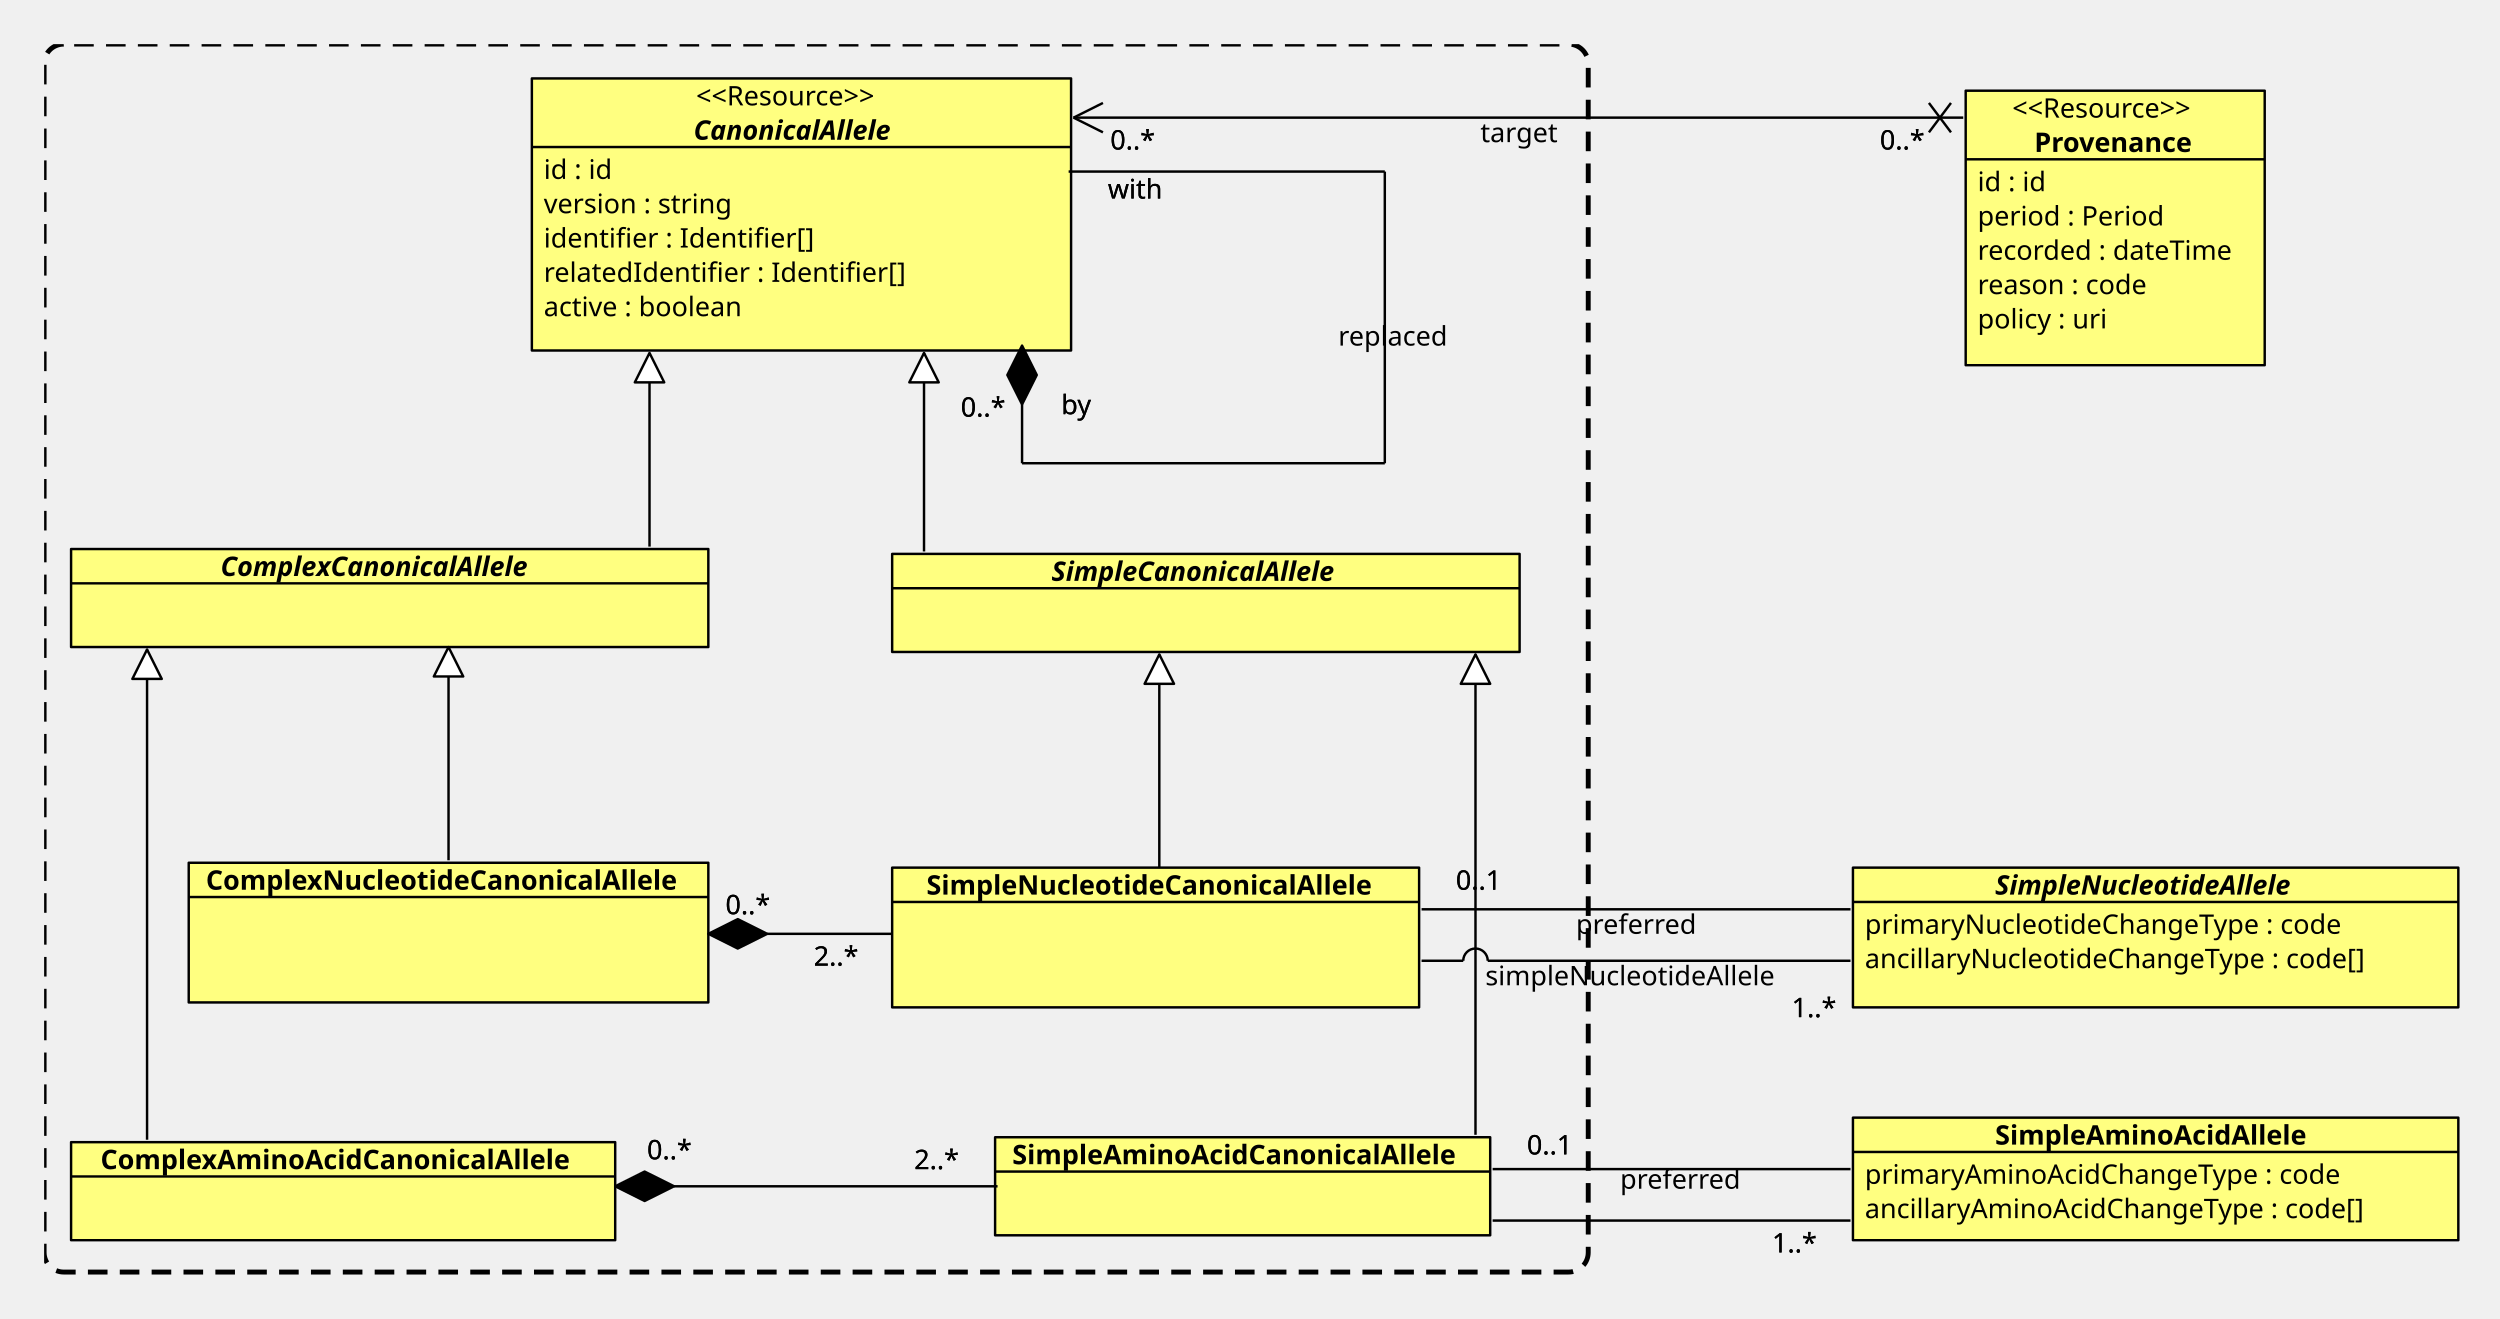
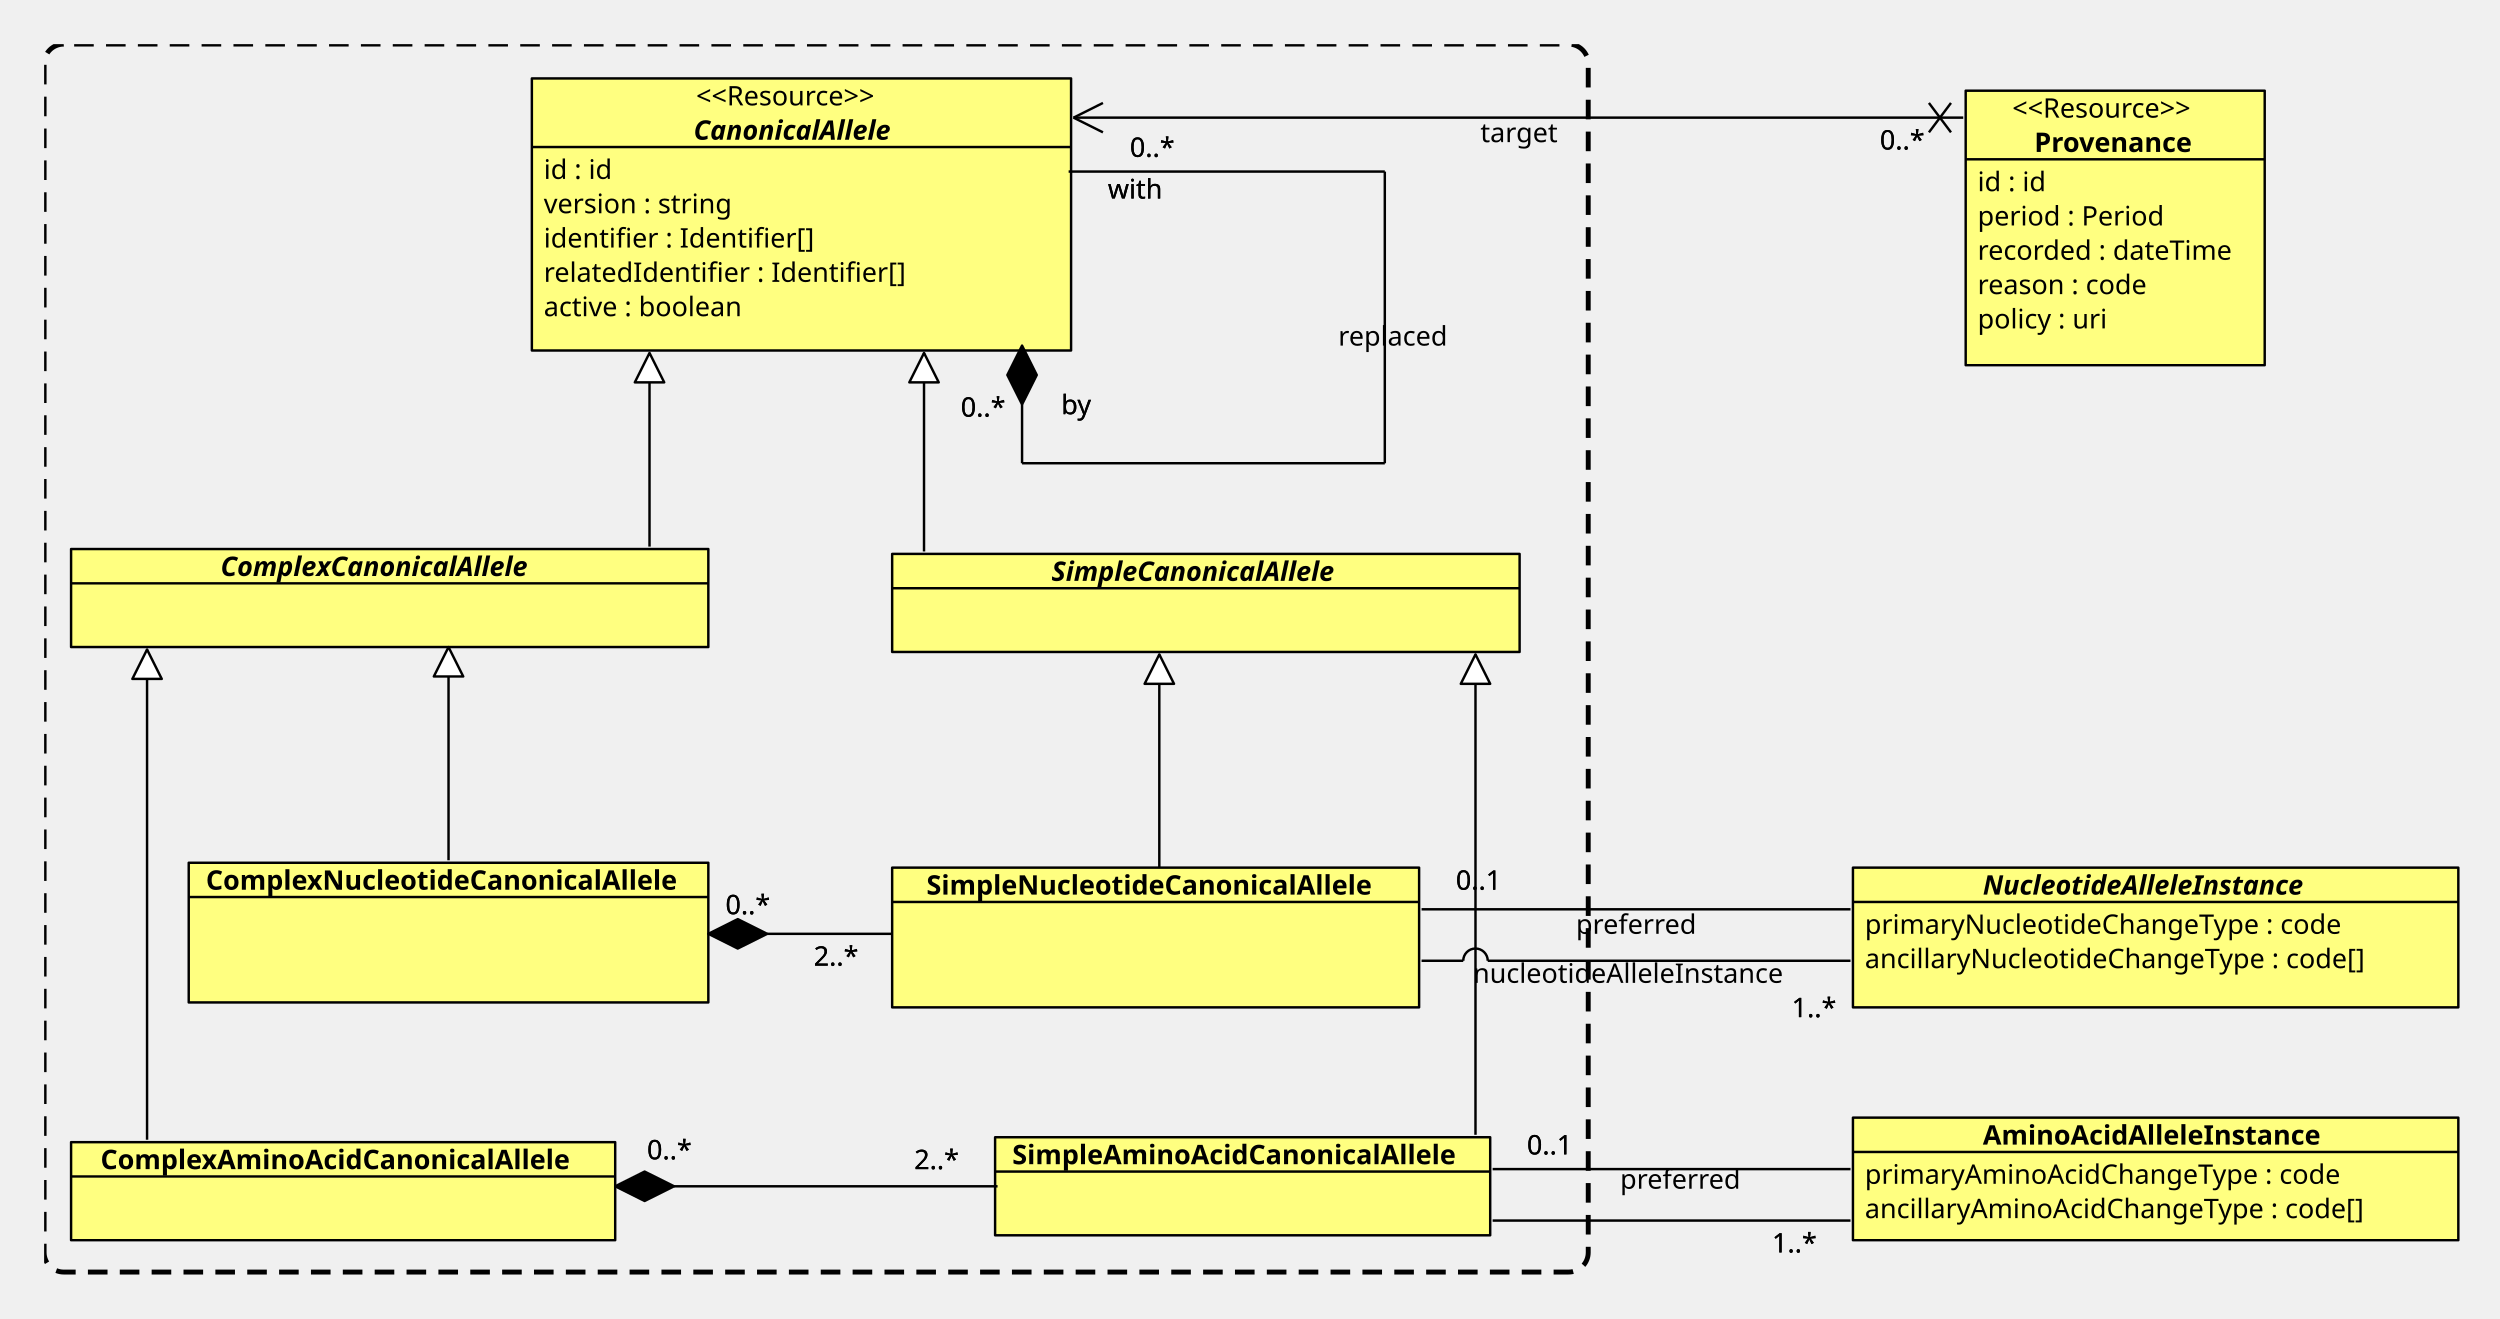
<svg xmlns="http://www.w3.org/2000/svg" fill-opacity="0" color-rendering="auto" color-interpolation="auto" stroke="rgb(0,0,0)" text-rendering="auto" stroke-linecap="square" width="1020" stroke-miterlimit="10" stroke-opacity="0" shape-rendering="auto" fill="rgb(0,0,0)" stroke-dasharray="none" font-weight="normal" stroke-width="1" height="538" font-family="'Dialog'" font-style="normal" stroke-linejoin="miter" font-size="12" stroke-dashoffset="0" image-rendering="auto">
  <defs id="genericDefs" />
  <g>
    <defs id="defs1">
      <clipPath clipPathUnits="userSpaceOnUse" id="clipPath1">
        <path d="M-10 -10 L641 -10 L641 512 L-10 512 L-10 -10 Z" />
      </clipPath>
      <clipPath clipPathUnits="userSpaceOnUse" id="clipPath2">
        <path d="M0 0 L0 502 L631 502 L631 0 Z" />
      </clipPath>
      <clipPath clipPathUnits="userSpaceOnUse" id="clipPath3">
        <path d="M-9 -9 L256 -9 L256 66 L-9 66 L-9 -9 Z" />
      </clipPath>
      <clipPath clipPathUnits="userSpaceOnUse" id="clipPath4">
        <path d="M0 0 L0 43 L247 43 L247 0 Z" />
      </clipPath>
      <clipPath clipPathUnits="userSpaceOnUse" id="clipPath5">
        <path d="M0 0 L247 0 L247 14 L0 14 L0 0 Z" />
      </clipPath>
      <clipPath clipPathUnits="userSpaceOnUse" id="clipPath6">
        <path d="M-9 -9 L229 -9 L229 120 L-9 120 L-9 -9 Z" />
      </clipPath>
      <clipPath clipPathUnits="userSpaceOnUse" id="clipPath7">
        <path d="M0 0 L0 83 L220 83 L220 0 Z" />
      </clipPath>
      <clipPath clipPathUnits="userSpaceOnUse" id="clipPath8">
        <path d="M0 0 L220 0 L220 28 L0 28 L0 0 Z" />
      </clipPath>
      <clipPath clipPathUnits="userSpaceOnUse" id="clipPath9">
        <path d="M-9 -9 L256 -9 L256 59 L-9 59 L-9 -9 Z" />
      </clipPath>
      <clipPath clipPathUnits="userSpaceOnUse" id="clipPath10">
        <path d="M0 0 L0 36 L247 36 L247 0 Z" />
      </clipPath>
      <clipPath clipPathUnits="userSpaceOnUse" id="clipPath11">
        <path d="M-9 -9 L269 -9 L269 49 L-9 49 L-9 -9 Z" />
      </clipPath>
      <clipPath clipPathUnits="userSpaceOnUse" id="clipPath12">
        <path d="M0 0 L0 26 L260 26 L260 0 Z" />
      </clipPath>
      <clipPath clipPathUnits="userSpaceOnUse" id="clipPath13">
        <path d="M0 0 L260 0 L260 14 L0 14 L0 0 Z" />
      </clipPath>
      <clipPath clipPathUnits="userSpaceOnUse" id="clipPath14">
        <path d="M-9 -9 L224 -9 L224 66 L-9 66 L-9 -9 Z" />
      </clipPath>
      <clipPath clipPathUnits="userSpaceOnUse" id="clipPath15">
        <path d="M0 0 L0 43 L215 43 L215 0 Z" />
      </clipPath>
      <clipPath clipPathUnits="userSpaceOnUse" id="clipPath16">
        <path d="M0 0 L215 0 L215 14 L0 14 L0 0 Z" />
      </clipPath>
      <clipPath clipPathUnits="userSpaceOnUse" id="clipPath17">
        <path d="M-9 -9 L211 -9 L211 49 L-9 49 L-9 -9 Z" />
      </clipPath>
      <clipPath clipPathUnits="userSpaceOnUse" id="clipPath18">
        <path d="M0 0 L0 26 L202 26 L202 0 Z" />
      </clipPath>
      <clipPath clipPathUnits="userSpaceOnUse" id="clipPath19">
        <path d="M0 0 L202 0 L202 14 L0 14 L0 0 Z" />
      </clipPath>
      <clipPath clipPathUnits="userSpaceOnUse" id="clipPath20">
        <path d="M-9 -9 L265 -9 L265 49 L-9 49 L-9 -9 Z" />
      </clipPath>
      <clipPath clipPathUnits="userSpaceOnUse" id="clipPath21">
        <path d="M0 0 L0 26 L256 26 L256 0 Z" />
      </clipPath>
      <clipPath clipPathUnits="userSpaceOnUse" id="clipPath22">
        <path d="M0 0 L256 0 L256 14 L0 14 L0 0 Z" />
      </clipPath>
      <clipPath clipPathUnits="userSpaceOnUse" id="clipPath23">
        <path d="M-9 -9 L221 -9 L221 66 L-9 66 L-9 -9 Z" />
      </clipPath>
      <clipPath clipPathUnits="userSpaceOnUse" id="clipPath24">
        <path d="M0 0 L0 43 L212 43 L212 0 Z" />
      </clipPath>
      <clipPath clipPathUnits="userSpaceOnUse" id="clipPath25">
        <path d="M0 0 L212 0 L212 14 L0 14 L0 0 Z" />
      </clipPath>
      <clipPath clipPathUnits="userSpaceOnUse" id="clipPath26">
        <path d="M-9 -9 L231 -9 L231 49 L-9 49 L-9 -9 Z" />
      </clipPath>
      <clipPath clipPathUnits="userSpaceOnUse" id="clipPath27">
        <path d="M0 0 L0 26 L222 26 L222 0 Z" />
      </clipPath>
      <clipPath clipPathUnits="userSpaceOnUse" id="clipPath28">
        <path d="M0 0 L222 0 L222 14 L0 14 L0 0 Z" />
      </clipPath>
      <clipPath clipPathUnits="userSpaceOnUse" id="clipPath29">
        <path d="M-9 -9 L131 -9 L131 121 L-9 121 L-9 -9 Z" />
      </clipPath>
      <clipPath clipPathUnits="userSpaceOnUse" id="clipPath30">
        <path d="M0 0 L0 84 L122 84 L122 0 Z" />
      </clipPath>
      <clipPath clipPathUnits="userSpaceOnUse" id="clipPath31">
        <path d="M0 0 L122 0 L122 28 L0 28 L0 0 Z" />
      </clipPath>
      <clipPath clipPathUnits="userSpaceOnUse" id="clipPath32">
-         <path d="M-9 -9 L50 -9 L50 22 L-9 22 L-9 -9 Z" />
+         <path d="M-9 -9 L49 -9 L49 23 L-9 23 L-9 -9 Z" />
      </clipPath>
      <clipPath clipPathUnits="userSpaceOnUse" id="clipPath33">
-         <path d="M0 0 L41 0 L41 13 L0 13 L0 0 Z" />
+         <path d="M0 0 L40 0 L40 14 L0 14 L0 0 Z" />
      </clipPath>
      <clipPath clipPathUnits="userSpaceOnUse" id="clipPath34">
        <path d="M-9 -9 L49 -9 L49 49 L-9 49 L-9 -9 Z" />
      </clipPath>
      <clipPath clipPathUnits="userSpaceOnUse" id="clipPath35">
        <path d="M0 0 L40 0 L40 40 L0 40 L0 0 Z" />
      </clipPath>
      <clipPath clipPathUnits="userSpaceOnUse" id="clipPath36">
-         <path d="M-9 -9 L49 -9 L49 23 L-9 23 L-9 -9 Z" />
+         <path d="M-9 -9 L51 -9 L51 29 L-9 29 L-9 -9 Z" />
      </clipPath>
      <clipPath clipPathUnits="userSpaceOnUse" id="clipPath37">
-         <path d="M0 0 L40 0 L40 14 L0 14 L0 0 Z" />
+         <path d="M0 0 L42 0 L42 20 L0 20 L0 0 Z" />
      </clipPath>
      <clipPath clipPathUnits="userSpaceOnUse" id="clipPath38">
-         <path d="M-9 -9 L51 -9 L51 29 L-9 29 L-9 -9 Z" />
+         <path d="M-9 -9 L40 -9 L40 29 L-9 29 L-9 -9 Z" />
      </clipPath>
      <clipPath clipPathUnits="userSpaceOnUse" id="clipPath39">
-         <path d="M0 0 L42 0 L42 20 L0 20 L0 0 Z" />
+         <path d="M0 0 L31 0 L31 20 L0 20 L0 0 Z" />
      </clipPath>
      <clipPath clipPathUnits="userSpaceOnUse" id="clipPath40">
-         <path d="M-9 -9 L40 -9 L40 29 L-9 29 L-9 -9 Z" />
+         <path d="M-9 -9 L53 -9 L53 53 L-9 53 L-9 -9 Z" />
      </clipPath>
      <clipPath clipPathUnits="userSpaceOnUse" id="clipPath41">
-         <path d="M0 0 L31 0 L31 20 L0 20 L0 0 Z" />
+         <path d="M0 0 L44 0 L44 44 L0 44 L0 0 Z" />
      </clipPath>
      <clipPath clipPathUnits="userSpaceOnUse" id="clipPath42">
        <path d="M-2 -2 L350 -2 L350 321 L-2 321 L-2 -2 Z" />
      </clipPath>
      <clipPath clipPathUnits="userSpaceOnUse" id="clipPath43">
        <path d="M-68 -16 L134 -16 L134 30 L-68 30 L-68 -16 Z" />
      </clipPath>
      <clipPath clipPathUnits="userSpaceOnUse" id="clipPath44">
        <path d="M-2 -2 L202 -2 L202 281 L-2 281 L-2 -2 Z" />
      </clipPath>
      <clipPath clipPathUnits="userSpaceOnUse" id="clipPath45">
+         <path d="M-9 -9 L49 -9 L49 29 L-9 29 L-9 -9 Z" />
+       </clipPath>
+       <clipPath clipPathUnits="userSpaceOnUse" id="clipPath46">
+         <path d="M0 0 L40 0 L40 20 L0 20 L0 0 Z" />
+       </clipPath>
+       <clipPath clipPathUnits="userSpaceOnUse" id="clipPath47">
        <path d="M-2 -2 L202 -2 L202 283 L-2 283 L-2 -2 Z" />
      </clipPath>
-       <clipPath clipPathUnits="userSpaceOnUse" id="clipPath46">
+       <clipPath clipPathUnits="userSpaceOnUse" id="clipPath48">
        <path d="M-2 -2 L202 -2 L202 398 L-2 398 L-2 -2 Z" />
      </clipPath>
-       <clipPath clipPathUnits="userSpaceOnUse" id="clipPath47">
+       <clipPath clipPathUnits="userSpaceOnUse" id="clipPath49">
        <path d="M-2 -2 L202 -2 L202 289 L-2 289 L-2 -2 Z" />
      </clipPath>
-       <clipPath clipPathUnits="userSpaceOnUse" id="clipPath48">
+       <clipPath clipPathUnits="userSpaceOnUse" id="clipPath50">
        <path d="M-2 -2 L277 -2 L277 202 L-2 202 L-2 -2 Z" />
      </clipPath>
-       <clipPath clipPathUnits="userSpaceOnUse" id="clipPath49">
+       <clipPath clipPathUnits="userSpaceOnUse" id="clipPath51">
        <path d="M-2 -2 L202 -2 L202 402 L-2 402 L-2 -2 Z" />
-       </clipPath>
-       <clipPath clipPathUnits="userSpaceOnUse" id="clipPath50">
-         <path d="M-9 -9 L53 -9 L53 53 L-9 53 L-9 -9 Z" />
-       </clipPath>
-       <clipPath clipPathUnits="userSpaceOnUse" id="clipPath51">
-         <path d="M0 0 L44 0 L44 44 L0 44 L0 0 Z" />
      </clipPath>
      <clipPath clipPathUnits="userSpaceOnUse" id="clipPath52">
        <path d="M-2 -2 L358 -2 L358 202 L-2 202 L-2 -2 Z" />
      </clipPath>
      <clipPath clipPathUnits="userSpaceOnUse" id="clipPath53">
-         <path d="M-9 -9 L49 -9 L49 29 L-9 29 L-9 -9 Z" />
+         <path d="M-2 -2 L377 -2 L377 202 L-2 202 L-2 -2 Z" />
      </clipPath>
      <clipPath clipPathUnits="userSpaceOnUse" id="clipPath54">
-         <path d="M0 0 L40 0 L40 20 L0 20 L0 0 Z" />
+         <path d="M-72 -15 L142 -15 L142 28 L-72 28 L-72 -15 Z" />
      </clipPath>
      <clipPath clipPathUnits="userSpaceOnUse" id="clipPath55">
-         <path d="M-2 -2 L377 -2 L377 202 L-2 202 L-2 -2 Z" />
+         <path d="M-9 -9 L50 -9 L50 22 L-9 22 L-9 -9 Z" />
      </clipPath>
      <clipPath clipPathUnits="userSpaceOnUse" id="clipPath56">
-         <path d="M-72 -15 L142 -15 L142 28 L-72 28 L-72 -15 Z" />
+         <path d="M0 0 L41 0 L41 13 L0 13 L0 0 Z" />
      </clipPath>
      <clipPath clipPathUnits="userSpaceOnUse" id="clipPath57">
-         <path d="M-143 -15 L284 -15 L284 28 L-143 28 L-143 -15 Z" />
+         <path d="M-152 -16 L302 -16 L302 30 L-152 30 L-152 -16 Z" />
      </clipPath>
      <clipPath clipPathUnits="userSpaceOnUse" id="clipPath58">
        <path d="M-2 -2 L348 -2 L348 202 L-2 202 L-2 -2 Z" />
      </clipPath>
      <clipPath clipPathUnits="userSpaceOnUse" id="clipPath59">
        <path d="M-2 -2 L565 -2 L565 202 L-2 202 L-2 -2 Z" />
      </clipPath>
      <clipPath clipPathUnits="userSpaceOnUse" id="clipPath60">
        <path d="M-54 -16 L106 -16 L106 30 L-54 30 L-54 -16 Z" />
      </clipPath>
    </defs>
    <g fill="none" fill-opacity="1" stroke-opacity="0" stroke="none">
      <rect x="0" width="1020" height="538" y="0" stroke="none" />
    </g>
    <g fill="rgb(255,255,255)" text-rendering="geometricPrecision" font-size="11" font-family="sans-serif" transform="translate(18,18)" stroke="rgb(255,255,255)">
      <path d="M8 0 C3.582 0 0 3.582 0 8 L0 493 C0 497.418 3.582 501 8 501 L622 501 C626.418 501 630 497.418 630 493 L630 8 C630 3.582 626.418 0 622 0 Z" clip-path="url(#clipPath2)" stroke="none" />
    </g>
    <g fill-opacity="1" text-rendering="geometricPrecision" stroke="black" stroke-linecap="butt" transform="translate(18,18)" stroke-miterlimit="0" stroke-opacity="1" fill="black" stroke-dasharray="8,5" stroke-width="2" font-family="sans-serif" stroke-linejoin="bevel" font-size="11">
      <path fill="none" d="M8 0 C3.582 0 0 3.582 0 8 L0 493 C0 497.418 3.582 501 8 501 L622 501 C626.418 501 630 497.418 630 493 L630 8 C630 3.582 626.418 0 622 0 Z" clip-path="url(#clipPath2)" />
    </g>
    <g font-size="11" transform="translate(756,354)" fill-opacity="1" fill="rgb(255,255,128)" text-rendering="geometricPrecision" font-family="sans-serif" stroke="rgb(255,255,128)" font-weight="bold" stroke-opacity="1">
      <rect x="0" width="247" height="57" y="0" clip-path="url(#clipPath3)" stroke="none" />
    </g>
    <g font-size="11" stroke-linecap="butt" transform="translate(756,354)" fill-opacity="1" fill="black" text-rendering="geometricPrecision" font-family="sans-serif" stroke-linejoin="round" stroke="black" font-weight="bold" stroke-opacity="1" stroke-miterlimit="0">
      <rect fill="none" x="0" width="247" height="57" y="0" clip-path="url(#clipPath3)" />
      <line y2="14" fill="none" x1="0" clip-path="url(#clipPath3)" x2="247" y1="14" />
    </g>
    <g font-size="11" transform="matrix(1,0,0,1,756,368)" fill-opacity="1" fill="black" text-rendering="geometricPrecision" font-family="sans-serif" stroke="black" stroke-opacity="1">
      <text x="2" xml:space="preserve" y="13" clip-path="url(#clipPath4)" stroke="none"> primaryNucleotideChangeType : code</text>
    </g>
    <g font-size="11" transform="matrix(1,0,0,1,756,368)" fill-opacity="1" fill="black" text-rendering="geometricPrecision" font-family="sans-serif" stroke="black" stroke-opacity="1">
      <text x="2" xml:space="preserve" y="27" clip-path="url(#clipPath4)" stroke="none"> ancillaryNucleotideChangeType : code[]</text>
    </g>
    <g font-size="11" transform="translate(756,354)" fill-opacity="1" fill="black" text-rendering="geometricPrecision" font-family="sans-serif" font-style="italic" stroke="black" font-weight="bold" stroke-opacity="1">
-       <text x="58" xml:space="preserve" y="11" clip-path="url(#clipPath5)" stroke="none">SimpleNucleotideAllele</text>
+       <text x="53" xml:space="preserve" y="11" clip-path="url(#clipPath5)" stroke="none">NucleotideAlleleInstance</text>
    </g>
    <g font-size="11" transform="translate(217,32)" fill-opacity="1" fill="rgb(255,255,128)" text-rendering="geometricPrecision" font-family="sans-serif" stroke="rgb(255,255,128)" font-weight="bold" stroke-opacity="1">
      <rect x="0" width="220" height="111" y="0" clip-path="url(#clipPath6)" stroke="none" />
    </g>
    <g font-size="11" stroke-linecap="butt" transform="translate(217,32)" fill-opacity="1" fill="black" text-rendering="geometricPrecision" font-family="sans-serif" stroke-linejoin="round" stroke="black" font-weight="bold" stroke-opacity="1" stroke-miterlimit="0">
      <rect fill="none" x="0" width="220" height="111" y="0" clip-path="url(#clipPath6)" />
      <line y2="28" fill="none" x1="0" clip-path="url(#clipPath6)" x2="220" y1="28" />
    </g>
    <g font-size="11" transform="matrix(1,0,0,1,217,60)" fill-opacity="1" fill="black" text-rendering="geometricPrecision" font-family="sans-serif" stroke="black" stroke-opacity="1">
      <text x="2" xml:space="preserve" y="13" clip-path="url(#clipPath7)" stroke="none"> id : id</text>
    </g>
    <g font-size="11" transform="matrix(1,0,0,1,217,60)" fill-opacity="1" fill="black" text-rendering="geometricPrecision" font-family="sans-serif" stroke="black" stroke-opacity="1">
      <text x="2" xml:space="preserve" y="27" clip-path="url(#clipPath7)" stroke="none"> version : string</text>
      <text x="2" xml:space="preserve" y="41" clip-path="url(#clipPath7)" stroke="none"> identifier : Identifier[]</text>
      <text x="2" xml:space="preserve" y="55" clip-path="url(#clipPath7)" stroke="none"> relatedIdentifier : Identifier[]</text>
      <text x="2" xml:space="preserve" y="69" clip-path="url(#clipPath7)" stroke="none"> active : boolean</text>
    </g>
    <g font-size="11" transform="translate(217,32)" fill-opacity="1" fill="black" text-rendering="geometricPrecision" font-family="sans-serif" stroke="black" stroke-opacity="1">
      <text x="67" xml:space="preserve" y="11" clip-path="url(#clipPath8)" stroke="none">&lt;&lt;Resource&gt;&gt;</text>
      <text x="66" y="25" clip-path="url(#clipPath8)" font-style="italic" stroke="none" font-weight="bold" xml:space="preserve">CanonicalAllele</text>
    </g>
    <g font-size="11" transform="translate(756,456)" fill-opacity="1" fill="rgb(255,255,128)" text-rendering="geometricPrecision" font-family="sans-serif" stroke="rgb(255,255,128)" font-weight="bold" stroke-opacity="1">
      <rect x="0" width="247" height="50" y="0" clip-path="url(#clipPath9)" stroke="none" />
    </g>
    <g font-size="11" stroke-linecap="butt" transform="translate(756,456)" fill-opacity="1" fill="black" text-rendering="geometricPrecision" font-family="sans-serif" stroke-linejoin="round" stroke="black" font-weight="bold" stroke-opacity="1" stroke-miterlimit="0">
      <rect fill="none" x="0" width="247" height="50" y="0" clip-path="url(#clipPath9)" />
      <line y2="14" fill="none" x1="0" clip-path="url(#clipPath9)" x2="247" y1="14" />
    </g>
    <g font-size="11" transform="matrix(1,0,0,1,756,470)" fill-opacity="1" fill="black" text-rendering="geometricPrecision" font-family="sans-serif" stroke="black" stroke-opacity="1">
      <text x="2" xml:space="preserve" y="13" clip-path="url(#clipPath10)" stroke="none"> primaryAminoAcidChangeType : code</text>
    </g>
    <g font-size="11" transform="matrix(1,0,0,1,756,470)" fill-opacity="1" fill="black" text-rendering="geometricPrecision" font-family="sans-serif" stroke="black" stroke-opacity="1">
      <text x="2" xml:space="preserve" y="27" clip-path="url(#clipPath10)" stroke="none"> ancillaryAminoAcidChangeType : code[]</text>
    </g>
    <g font-size="11" transform="translate(756,456)" fill-opacity="1" fill="black" text-rendering="geometricPrecision" font-family="sans-serif" stroke="black" font-weight="bold" stroke-opacity="1">
-       <text x="58" xml:space="preserve" y="11" clip-path="url(#clipPath5)" stroke="none">SimpleAminoAcidAllele</text>
+       <text x="53" xml:space="preserve" y="11" clip-path="url(#clipPath5)" stroke="none">AminoAcidAlleleInstance</text>
    </g>
    <g font-size="11" transform="translate(29,224)" fill-opacity="1" fill="rgb(255,255,128)" text-rendering="geometricPrecision" font-family="sans-serif" stroke="rgb(255,255,128)" font-weight="bold" stroke-opacity="1">
      <rect x="0" width="260" height="40" y="0" clip-path="url(#clipPath11)" stroke="none" />
    </g>
    <g font-size="11" stroke-linecap="butt" transform="translate(29,224)" fill-opacity="1" fill="black" text-rendering="geometricPrecision" font-family="sans-serif" stroke-linejoin="round" stroke="black" font-weight="bold" stroke-opacity="1" stroke-miterlimit="0">
      <rect fill="none" x="0" width="260" height="40" y="0" clip-path="url(#clipPath11)" />
      <line y2="14" fill="none" x1="0" clip-path="url(#clipPath11)" x2="260" y1="14" />
    </g>
    <g font-size="11" transform="translate(29,224)" fill-opacity="1" fill="black" text-rendering="geometricPrecision" font-family="sans-serif" font-style="italic" stroke="black" font-weight="bold" stroke-opacity="1">
      <text x="61" xml:space="preserve" y="11" clip-path="url(#clipPath13)" stroke="none">ComplexCanonicalAllele</text>
    </g>
    <g font-size="11" transform="translate(364,354)" fill-opacity="1" fill="rgb(255,255,128)" text-rendering="geometricPrecision" font-family="sans-serif" stroke="rgb(255,255,128)" font-weight="bold" stroke-opacity="1">
      <rect x="0" width="215" height="57" y="0" clip-path="url(#clipPath14)" stroke="none" />
    </g>
    <g font-size="11" stroke-linecap="butt" transform="translate(364,354)" fill-opacity="1" fill="black" text-rendering="geometricPrecision" font-family="sans-serif" stroke-linejoin="round" stroke="black" font-weight="bold" stroke-opacity="1" stroke-miterlimit="0">
      <rect fill="none" x="0" width="215" height="57" y="0" clip-path="url(#clipPath14)" />
      <line y2="14" fill="none" x1="0" clip-path="url(#clipPath14)" x2="215" y1="14" />
    </g>
    <g font-size="11" transform="translate(364,354)" fill-opacity="1" fill="black" text-rendering="geometricPrecision" font-family="sans-serif" stroke="black" font-weight="bold" stroke-opacity="1">
      <text x="14" xml:space="preserve" y="11" clip-path="url(#clipPath16)" stroke="none">SimpleNucleotideCanonicalAllele</text>
    </g>
    <g font-size="11" transform="translate(406,464)" fill-opacity="1" fill="rgb(255,255,128)" text-rendering="geometricPrecision" font-family="sans-serif" stroke="rgb(255,255,128)" font-weight="bold" stroke-opacity="1">
      <rect x="0" width="202" height="40" y="0" clip-path="url(#clipPath17)" stroke="none" />
    </g>
    <g font-size="11" stroke-linecap="butt" transform="translate(406,464)" fill-opacity="1" fill="black" text-rendering="geometricPrecision" font-family="sans-serif" stroke-linejoin="round" stroke="black" font-weight="bold" stroke-opacity="1" stroke-miterlimit="0">
      <rect fill="none" x="0" width="202" height="40" y="0" clip-path="url(#clipPath17)" />
      <line y2="14" fill="none" x1="0" clip-path="url(#clipPath17)" x2="202" y1="14" />
    </g>
    <g font-size="11" transform="translate(406,464)" fill-opacity="1" fill="black" text-rendering="geometricPrecision" font-family="sans-serif" stroke="black" font-weight="bold" stroke-opacity="1">
      <text x="7" xml:space="preserve" y="11" clip-path="url(#clipPath19)" stroke="none">SimpleAminoAcidCanonicalAllele</text>
    </g>
    <g font-size="11" transform="translate(364,226)" fill-opacity="1" fill="rgb(255,255,128)" text-rendering="geometricPrecision" font-family="sans-serif" stroke="rgb(255,255,128)" font-weight="bold" stroke-opacity="1">
      <rect x="0" width="256" height="40" y="0" clip-path="url(#clipPath20)" stroke="none" />
    </g>
    <g font-size="11" stroke-linecap="butt" transform="translate(364,226)" fill-opacity="1" fill="black" text-rendering="geometricPrecision" font-family="sans-serif" stroke-linejoin="round" stroke="black" font-weight="bold" stroke-opacity="1" stroke-miterlimit="0">
      <rect fill="none" x="0" width="256" height="40" y="0" clip-path="url(#clipPath20)" />
      <line y2="14" fill="none" x1="0" clip-path="url(#clipPath20)" x2="256" y1="14" />
    </g>
    <g font-size="11" transform="translate(364,226)" fill-opacity="1" fill="black" text-rendering="geometricPrecision" font-family="sans-serif" font-style="italic" stroke="black" font-weight="bold" stroke-opacity="1">
      <text x="65" xml:space="preserve" y="11" clip-path="url(#clipPath22)" stroke="none">SimpleCanonicalAllele</text>
    </g>
    <g font-size="11" transform="translate(77,352)" fill-opacity="1" fill="rgb(255,255,128)" text-rendering="geometricPrecision" font-family="sans-serif" stroke="rgb(255,255,128)" font-weight="bold" stroke-opacity="1">
      <rect x="0" width="212" height="57" y="0" clip-path="url(#clipPath23)" stroke="none" />
    </g>
    <g font-size="11" stroke-linecap="butt" transform="translate(77,352)" fill-opacity="1" fill="black" text-rendering="geometricPrecision" font-family="sans-serif" stroke-linejoin="round" stroke="black" font-weight="bold" stroke-opacity="1" stroke-miterlimit="0">
      <rect fill="none" x="0" width="212" height="57" y="0" clip-path="url(#clipPath23)" />
      <line y2="14" fill="none" x1="0" clip-path="url(#clipPath23)" x2="212" y1="14" />
    </g>
    <g font-size="11" transform="translate(77,352)" fill-opacity="1" fill="black" text-rendering="geometricPrecision" font-family="sans-serif" stroke="black" font-weight="bold" stroke-opacity="1">
      <text x="7" xml:space="preserve" y="11" clip-path="url(#clipPath25)" stroke="none">ComplexNucleotideCanonicalAllele</text>
    </g>
    <g font-size="11" transform="translate(29,466)" fill-opacity="1" fill="rgb(255,255,128)" text-rendering="geometricPrecision" font-family="sans-serif" stroke="rgb(255,255,128)" font-weight="bold" stroke-opacity="1">
      <rect x="0" width="222" height="40" y="0" clip-path="url(#clipPath26)" stroke="none" />
    </g>
    <g font-size="11" stroke-linecap="butt" transform="translate(29,466)" fill-opacity="1" fill="black" text-rendering="geometricPrecision" font-family="sans-serif" stroke-linejoin="round" stroke="black" font-weight="bold" stroke-opacity="1" stroke-miterlimit="0">
      <rect fill="none" x="0" width="222" height="40" y="0" clip-path="url(#clipPath26)" />
      <line y2="14" fill="none" x1="0" clip-path="url(#clipPath26)" x2="222" y1="14" />
    </g>
    <g font-size="11" transform="translate(29,466)" fill-opacity="1" fill="black" text-rendering="geometricPrecision" font-family="sans-serif" stroke="black" font-weight="bold" stroke-opacity="1">
      <text x="12" xml:space="preserve" y="11" clip-path="url(#clipPath28)" stroke="none">ComplexAminoAcidCanonicalAllele</text>
    </g>
    <g font-size="11" transform="translate(802,37)" fill-opacity="1" fill="rgb(255,255,128)" text-rendering="geometricPrecision" font-family="sans-serif" stroke="rgb(255,255,128)" font-weight="bold" stroke-opacity="1">
      <rect x="0" width="122" height="112" y="0" clip-path="url(#clipPath29)" stroke="none" />
    </g>
    <g font-size="11" stroke-linecap="butt" transform="translate(802,37)" fill-opacity="1" fill="black" text-rendering="geometricPrecision" font-family="sans-serif" stroke-linejoin="round" stroke="black" font-weight="bold" stroke-opacity="1" stroke-miterlimit="0">
      <rect fill="none" x="0" width="122" height="112" y="0" clip-path="url(#clipPath29)" />
      <line y2="28" fill="none" x1="0" clip-path="url(#clipPath29)" x2="122" y1="28" />
    </g>
    <g font-size="11" transform="matrix(1,0,0,1,802,65)" fill-opacity="1" fill="black" text-rendering="geometricPrecision" font-family="sans-serif" stroke="black" stroke-opacity="1">
      <text x="2" xml:space="preserve" y="13" clip-path="url(#clipPath30)" stroke="none"> id : id</text>
    </g>
    <g font-size="11" transform="matrix(1,0,0,1,802,65)" fill-opacity="1" fill="black" text-rendering="geometricPrecision" font-family="sans-serif" stroke="black" stroke-opacity="1">
      <text x="2" xml:space="preserve" y="27" clip-path="url(#clipPath30)" stroke="none"> period : Period</text>
      <text x="2" xml:space="preserve" y="41" clip-path="url(#clipPath30)" stroke="none"> recorded : dateTime</text>
      <text x="2" xml:space="preserve" y="55" clip-path="url(#clipPath30)" stroke="none"> reason : code</text>
      <text x="2" xml:space="preserve" y="69" clip-path="url(#clipPath30)" stroke="none"> policy : uri</text>
    </g>
    <g font-size="11" transform="translate(802,37)" fill-opacity="1" fill="black" text-rendering="geometricPrecision" font-family="sans-serif" stroke="black" stroke-opacity="1">
      <text x="19" xml:space="preserve" y="11" clip-path="url(#clipPath31)" stroke="none">&lt;&lt;Resource&gt;&gt;</text>
      <text x="28" xml:space="preserve" y="25" font-weight="bold" clip-path="url(#clipPath31)" stroke="none">Provenance</text>
    </g>
-     <g font-size="11" transform="translate(613,460)" fill-opacity="1" fill="black" text-rendering="geometricPrecision" font-family="sans-serif" stroke="black" stroke-opacity="1">
-       <text x="10" xml:space="preserve" y="11" clip-path="url(#clipPath33)" stroke="none">0..1</text>
+     <g font-size="11" transform="translate(712,500)" fill-opacity="1" fill="black" text-rendering="geometricPrecision" font-family="sans-serif" stroke="black" stroke-opacity="1">
+       <text x="11" xml:space="preserve" y="11" clip-path="url(#clipPath33)" stroke="none">1..*</text>
    </g>
    <g font-size="11" transform="translate(585,339)" fill-opacity="1" fill="black" text-rendering="geometricPrecision" font-family="sans-serif" stroke="black" stroke-opacity="1">
      <text x="9" xml:space="preserve" y="24" clip-path="url(#clipPath35)" stroke="none">0..1</text>
    </g>
-     <g font-size="11" transform="translate(712,500)" fill-opacity="1" fill="black" text-rendering="geometricPrecision" font-family="sans-serif" stroke="black" stroke-opacity="1">
-       <text x="11" xml:space="preserve" y="11" clip-path="url(#clipPath37)" stroke="none">1..*</text>
-     </g>
-     <g font-size="11" transform="translate(323,370)" fill-opacity="1" fill="black" text-rendering="geometricPrecision" font-family="sans-serif" stroke="black" stroke-opacity="1">
-       <text x="9" xml:space="preserve" y="24" clip-path="url(#clipPath35)" stroke="none">2..*</text>
-     </g>
-     <g font-size="11" transform="translate(287,349)" fill-opacity="1" fill="black" text-rendering="geometricPrecision" font-family="sans-serif" stroke="black" stroke-opacity="1">
-       <text x="9" xml:space="preserve" y="24" clip-path="url(#clipPath35)" stroke="none">0..*</text>
-     </g>
    <g font-size="11" transform="translate(443,67)" fill-opacity="1" fill="black" text-rendering="geometricPrecision" font-family="sans-serif" stroke="black" stroke-opacity="1">
-       <text x="9" xml:space="preserve" y="14" clip-path="url(#clipPath39)" stroke="none">with</text>
+       <text x="9" xml:space="preserve" y="14" clip-path="url(#clipPath37)" stroke="none">with</text>
    </g>
    <g font-size="11" transform="translate(424,155)" fill-opacity="1" fill="black" text-rendering="geometricPrecision" font-family="sans-serif" stroke="black" stroke-opacity="1">
-       <text x="9" xml:space="preserve" y="14" clip-path="url(#clipPath41)" stroke="none">by</text>
+       <text x="9" xml:space="preserve" y="14" clip-path="url(#clipPath39)" stroke="none">by</text>
+     </g>
+     <g font-size="11" transform="translate(450,53)" fill-opacity="1" fill="black" text-rendering="geometricPrecision" font-family="sans-serif" stroke="black" stroke-opacity="1">
+       <text x="11" xml:space="preserve" y="11" clip-path="url(#clipPath33)" stroke="none">0..*</text>
+     </g>
+     <g font-size="11" transform="translate(381,159)" fill-opacity="1" fill="black" text-rendering="geometricPrecision" font-family="sans-serif" stroke="black" stroke-opacity="1">
+       <text x="11" xml:space="preserve" y="11" clip-path="url(#clipPath33)" stroke="none">0..*</text>
+     </g>
+     <g font-size="11" transform="translate(754,35)" fill-opacity="1" fill="black" text-rendering="geometricPrecision" font-family="sans-serif" stroke="black" stroke-opacity="1">
+       <text x="13" xml:space="preserve" y="26" clip-path="url(#clipPath41)" stroke="none">0..*</text>
    </g>
    <g font-size="11" stroke-linecap="butt" transform="translate(317,-30)" fill-opacity="1" fill="black" text-rendering="geometricPrecision" font-family="sans-serif" stroke-linejoin="round" stroke="black" stroke-opacity="1">
      <line y2="100" fill="none" x1="119" clip-path="url(#clipPath42)" x2="248" y1="100" />
      <line y2="219" fill="none" x1="248" clip-path="url(#clipPath42)" x2="248" y1="100" />
      <line y2="219" fill="none" x1="248" clip-path="url(#clipPath42)" x2="100" y1="219" />
      <line y2="195" fill="none" x1="100" clip-path="url(#clipPath42)" x2="100" y1="219" />
      <polygon points=" 100 171 94 183 100 195 106 183" clip-path="url(#clipPath42)" stroke="none" />
      <polygon fill="none" points=" 100 171 94 183 100 195 106 183" clip-path="url(#clipPath42)" />
    </g>
    <g font-size="11" transform="translate(537,130)" fill-opacity="1" fill="black" text-rendering="geometricPrecision" font-family="sans-serif" stroke="black" stroke-opacity="1">
      <text x="9" xml:space="preserve" y="11" clip-path="url(#clipPath43)" stroke="none">replaced</text>
    </g>
    <g font-size="11" transform="translate(381,159)" fill-opacity="1" fill="black" text-rendering="geometricPrecision" font-family="sans-serif" stroke="black" stroke-opacity="1">
-       <text x="11" xml:space="preserve" y="11" clip-path="url(#clipPath37)" stroke="none">0..*</text>
-     </g>
-     <g font-size="11" transform="translate(442,50)" fill-opacity="1" fill="black" text-rendering="geometricPrecision" font-family="sans-serif" stroke="black" stroke-opacity="1">
-       <text x="11" xml:space="preserve" y="11" clip-path="url(#clipPath37)" stroke="none">0..*</text>
+       <text x="11" xml:space="preserve" y="11" clip-path="url(#clipPath33)" stroke="none">0..*</text>
+     </g>
+     <g font-size="11" transform="translate(450,53)" fill-opacity="1" fill="black" text-rendering="geometricPrecision" font-family="sans-serif" stroke="black" stroke-opacity="1">
+       <text x="11" xml:space="preserve" y="11" clip-path="url(#clipPath33)" stroke="none">0..*</text>
    </g>
    <g font-size="11" transform="translate(424,155)" fill-opacity="1" fill="black" text-rendering="geometricPrecision" font-family="sans-serif" stroke="black" stroke-opacity="1">
-       <text x="9" xml:space="preserve" y="14" clip-path="url(#clipPath41)" stroke="none">by</text>
+       <text x="9" xml:space="preserve" y="14" clip-path="url(#clipPath39)" stroke="none">by</text>
    </g>
    <g font-size="11" transform="translate(443,67)" fill-opacity="1" fill="black" text-rendering="geometricPrecision" font-family="sans-serif" stroke="black" stroke-opacity="1">
-       <text x="9" xml:space="preserve" y="14" clip-path="url(#clipPath39)" stroke="none">with</text>
+       <text x="9" xml:space="preserve" y="14" clip-path="url(#clipPath37)" stroke="none">with</text>
    </g>
    <g font-size="11" stroke-linecap="butt" transform="translate(165,44)" fill-opacity="1" fill="black" text-rendering="geometricPrecision" font-family="sans-serif" stroke-linejoin="round" stroke="black" stroke-opacity="1">
      <line y2="179" fill="none" x1="100" clip-path="url(#clipPath44)" x2="100" y1="100" />
      <polygon fill="white" clip-path="url(#clipPath44)" points=" 100 100 94 112 106 112" stroke="none" />
      <polygon fill="none" points=" 100 100 94 112 106 112" clip-path="url(#clipPath44)" />
    </g>
+     <g font-size="11" transform="translate(255,459)" fill-opacity="1" fill="black" text-rendering="geometricPrecision" font-family="sans-serif" stroke="black" stroke-opacity="1">
+       <text x="9" xml:space="preserve" y="14" clip-path="url(#clipPath46)" stroke="none">0..*</text>
+     </g>
    <g font-size="11" stroke-linecap="butt" transform="translate(277,44)" fill-opacity="1" fill="black" text-rendering="geometricPrecision" font-family="sans-serif" stroke-linejoin="round" stroke="black" stroke-opacity="1">
-       <line y2="181" fill="none" x1="100" clip-path="url(#clipPath45)" x2="100" y1="100" />
-       <polygon fill="white" clip-path="url(#clipPath45)" points=" 100 100 94 112 106 112" stroke="none" />
-       <polygon fill="none" points=" 100 100 94 112 106 112" clip-path="url(#clipPath45)" />
-     </g>
-     <g font-size="11" transform="translate(442,50)" fill-opacity="1" fill="black" text-rendering="geometricPrecision" font-family="sans-serif" stroke="black" stroke-opacity="1">
-       <text x="11" xml:space="preserve" y="11" clip-path="url(#clipPath37)" stroke="none">0..*</text>
-     </g>
-     <g font-size="11" stroke-linecap="butt" transform="translate(502,167)" fill-opacity="1" fill="black" text-rendering="geometricPrecision" font-family="sans-serif" stroke-linejoin="round" stroke="black" stroke-opacity="1">
-       <line y2="296" fill="none" x1="100" clip-path="url(#clipPath46)" x2="100" y1="100" />
-       <polygon fill="white" clip-path="url(#clipPath46)" points=" 100 100 94 112 106 112" stroke="none" />
-       <polygon fill="none" points=" 100 100 94 112 106 112" clip-path="url(#clipPath46)" />
-     </g>
-     <g font-size="11" stroke-linecap="butt" transform="translate(373,167)" fill-opacity="1" fill="black" text-rendering="geometricPrecision" font-family="sans-serif" stroke-linejoin="round" stroke="black" stroke-opacity="1">
-       <line y2="187" fill="none" x1="100" clip-path="url(#clipPath47)" x2="100" y1="100" />
+       <line y2="181" fill="none" x1="100" clip-path="url(#clipPath47)" x2="100" y1="100" />
      <polygon fill="white" clip-path="url(#clipPath47)" points=" 100 100 94 112 106 112" stroke="none" />
      <polygon fill="none" points=" 100 100 94 112 106 112" clip-path="url(#clipPath47)" />
    </g>
-     <g font-size="11" transform="translate(381,159)" fill-opacity="1" fill="black" text-rendering="geometricPrecision" font-family="sans-serif" stroke="black" stroke-opacity="1">
-       <text x="11" xml:space="preserve" y="11" clip-path="url(#clipPath37)" stroke="none">0..*</text>
+     <g font-size="11" stroke-linecap="butt" transform="translate(502,167)" fill-opacity="1" fill="black" text-rendering="geometricPrecision" font-family="sans-serif" stroke-linejoin="round" stroke="black" stroke-opacity="1">
+       <line y2="296" fill="none" x1="100" clip-path="url(#clipPath48)" x2="100" y1="100" />
+       <polygon fill="white" clip-path="url(#clipPath48)" points=" 100 100 94 112 106 112" stroke="none" />
+       <polygon fill="none" points=" 100 100 94 112 106 112" clip-path="url(#clipPath48)" />
+     </g>
+     <g font-size="11" transform="translate(364,463)" fill-opacity="1" fill="black" text-rendering="geometricPrecision" font-family="sans-serif" stroke="black" stroke-opacity="1">
+       <text x="9" xml:space="preserve" y="14" clip-path="url(#clipPath46)" stroke="none">2..*</text>
+     </g>
+     <g font-size="11" stroke-linecap="butt" transform="translate(373,167)" fill-opacity="1" fill="black" text-rendering="geometricPrecision" font-family="sans-serif" stroke-linejoin="round" stroke="black" stroke-opacity="1">
+       <line y2="187" fill="none" x1="100" clip-path="url(#clipPath49)" x2="100" y1="100" />
+       <polygon fill="white" clip-path="url(#clipPath49)" points=" 100 100 94 112 106 112" stroke="none" />
+       <polygon fill="none" points=" 100 100 94 112 106 112" clip-path="url(#clipPath49)" />
    </g>
    <g font-size="11" stroke-linecap="butt" transform="translate(83,164)" fill-opacity="1" fill="black" text-rendering="geometricPrecision" font-family="sans-serif" stroke-linejoin="round" stroke="black" stroke-opacity="1">
-       <line y2="187" fill="none" x1="100" clip-path="url(#clipPath47)" x2="100" y1="100" />
-       <polygon fill="white" clip-path="url(#clipPath47)" points=" 100 100 94 112 106 112" stroke="none" />
-       <polygon fill="none" points=" 100 100 94 112 106 112" clip-path="url(#clipPath47)" />
+       <line y2="187" fill="none" x1="100" clip-path="url(#clipPath49)" x2="100" y1="100" />
+       <polygon fill="white" clip-path="url(#clipPath49)" points=" 100 100 94 112 106 112" stroke="none" />
+       <polygon fill="none" points=" 100 100 94 112 106 112" clip-path="url(#clipPath49)" />
+     </g>
+     <g font-size="11" transform="translate(323,370)" fill-opacity="1" fill="black" text-rendering="geometricPrecision" font-family="sans-serif" stroke="black" stroke-opacity="1">
+       <text x="9" xml:space="preserve" y="24" clip-path="url(#clipPath35)" stroke="none">2..*</text>
    </g>
    <g font-size="11" stroke-linecap="butt" transform="translate(189,281)" fill-opacity="1" fill="black" text-rendering="geometricPrecision" font-family="sans-serif" stroke-linejoin="round" stroke="black" stroke-opacity="1">
-       <line y2="100" fill="none" x1="175" clip-path="url(#clipPath48)" x2="124" y1="100" />
-       <polygon points=" 100 100 112 106 124 100 112 94" clip-path="url(#clipPath48)" stroke="none" />
-       <polygon fill="none" points=" 100 100 112 106 124 100 112 94" clip-path="url(#clipPath48)" />
+       <line y2="100" fill="none" x1="175" clip-path="url(#clipPath50)" x2="124" y1="100" />
+       <polygon points=" 100 100 112 106 124 100 112 94" clip-path="url(#clipPath50)" stroke="none" />
+       <polygon fill="none" points=" 100 100 112 106 124 100 112 94" clip-path="url(#clipPath50)" />
    </g>
    <g font-size="11" transform="translate(287,349)" fill-opacity="1" fill="black" text-rendering="geometricPrecision" font-family="sans-serif" stroke="black" stroke-opacity="1">
      <text x="9" xml:space="preserve" y="24" clip-path="url(#clipPath35)" stroke="none">0..*</text>
    </g>
    <g font-size="11" transform="translate(323,370)" fill-opacity="1" fill="black" text-rendering="geometricPrecision" font-family="sans-serif" stroke="black" stroke-opacity="1">
      <text x="9" xml:space="preserve" y="24" clip-path="url(#clipPath35)" stroke="none">2..*</text>
    </g>
-     <g font-size="11" transform="translate(722,391)" fill-opacity="1" fill="black" text-rendering="geometricPrecision" font-family="sans-serif" stroke="black" stroke-opacity="1">
-       <text x="9" xml:space="preserve" y="24" clip-path="url(#clipPath35)" stroke="none">1..*</text>
-     </g>
    <g font-size="11" stroke-linecap="butt" transform="translate(-40,165)" fill-opacity="1" fill="black" text-rendering="geometricPrecision" font-family="sans-serif" stroke-linejoin="round" stroke="black" stroke-opacity="1">
-       <line y2="300" fill="none" x1="100" clip-path="url(#clipPath49)" x2="100" y1="100" />
-       <polygon fill="white" clip-path="url(#clipPath49)" points=" 100 100 94 112 106 112" stroke="none" />
-       <polygon fill="none" points=" 100 100 94 112 106 112" clip-path="url(#clipPath49)" />
-     </g>
-     <g font-size="11" transform="translate(754,35)" fill-opacity="1" fill="black" text-rendering="geometricPrecision" font-family="sans-serif" stroke="black" stroke-opacity="1">
-       <text x="13" xml:space="preserve" y="26" clip-path="url(#clipPath51)" stroke="none">0..*</text>
+       <line y2="300" fill="none" x1="100" clip-path="url(#clipPath51)" x2="100" y1="100" />
+       <polygon fill="white" clip-path="url(#clipPath51)" points=" 100 100 94 112 106 112" stroke="none" />
+       <polygon fill="none" points=" 100 100 94 112 106 112" clip-path="url(#clipPath51)" />
    </g>
    <g font-size="11" stroke-linecap="butt" transform="translate(151,384)" fill-opacity="1" fill="black" text-rendering="geometricPrecision" font-family="sans-serif" stroke-linejoin="round" stroke="black" stroke-opacity="1">
      <line y2="100" fill="none" x1="124" clip-path="url(#clipPath52)" x2="256" y1="100" />
      <polygon points=" 100 100 112 106 124 100 112 94" clip-path="url(#clipPath52)" stroke="none" />
      <polygon fill="none" points=" 100 100 112 106 124 100 112 94" clip-path="url(#clipPath52)" />
    </g>
    <g font-size="11" transform="translate(364,463)" fill-opacity="1" fill="black" text-rendering="geometricPrecision" font-family="sans-serif" stroke="black" stroke-opacity="1">
-       <text x="9" xml:space="preserve" y="14" clip-path="url(#clipPath54)" stroke="none">2..*</text>
+       <text x="9" xml:space="preserve" y="14" clip-path="url(#clipPath46)" stroke="none">2..*</text>
    </g>
    <g font-size="11" transform="translate(255,459)" fill-opacity="1" fill="black" text-rendering="geometricPrecision" font-family="sans-serif" stroke="black" stroke-opacity="1">
-       <text x="9" xml:space="preserve" y="14" clip-path="url(#clipPath54)" stroke="none">0..*</text>
+       <text x="9" xml:space="preserve" y="14" clip-path="url(#clipPath46)" stroke="none">0..*</text>
+     </g>
+     <g font-size="11" transform="translate(287,349)" fill-opacity="1" fill="black" text-rendering="geometricPrecision" font-family="sans-serif" stroke="black" stroke-opacity="1">
+       <text x="9" xml:space="preserve" y="24" clip-path="url(#clipPath35)" stroke="none">0..*</text>
    </g>
    <g font-size="11" stroke-linecap="butt" transform="translate(480,271)" fill-opacity="1" fill="black" text-rendering="geometricPrecision" font-family="sans-serif" stroke-linejoin="round" stroke="black" stroke-opacity="1">
-       <line y2="100" fill="none" x1="275" clip-path="url(#clipPath55)" x2="100" y1="100" />
+       <line y2="100" fill="none" x1="275" clip-path="url(#clipPath53)" x2="100" y1="100" />
    </g>
    <g font-size="11" transform="translate(633,370)" fill-opacity="1" fill="black" text-rendering="geometricPrecision" font-family="sans-serif" stroke="black" stroke-opacity="1">
-       <text x="10" xml:space="preserve" y="11" clip-path="url(#clipPath56)" stroke="none">preferred</text>
+       <text x="10" xml:space="preserve" y="11" clip-path="url(#clipPath54)" stroke="none">preferred</text>
    </g>
    <g font-size="11" transform="translate(585,339)" fill-opacity="1" fill="black" text-rendering="geometricPrecision" font-family="sans-serif" stroke="black" stroke-opacity="1">
      <text x="9" xml:space="preserve" y="24" clip-path="url(#clipPath35)" stroke="none">0..1</text>
    </g>
-     <g font-size="11" transform="translate(255,459)" fill-opacity="1" fill="black" text-rendering="geometricPrecision" font-family="sans-serif" stroke="black" stroke-opacity="1">
-       <text x="9" xml:space="preserve" y="14" clip-path="url(#clipPath54)" stroke="none">0..*</text>
+     <g font-size="11" transform="translate(613,460)" fill-opacity="1" fill="black" text-rendering="geometricPrecision" font-family="sans-serif" stroke="black" stroke-opacity="1">
+       <text x="10" xml:space="preserve" y="11" clip-path="url(#clipPath56)" stroke="none">0..1</text>
    </g>
    <g font-size="11" stroke-linecap="butt" transform="translate(480,292)" fill-opacity="1" fill="black" text-rendering="geometricPrecision" font-family="sans-serif" stroke-linejoin="round" stroke="black" stroke-opacity="1">
-       <line y2="100" fill="none" x1="275" clip-path="url(#clipPath55)" x2="127" y1="100" />
-       <path fill="none" d="M127 100 A5 5 0 0 0 117 100" clip-path="url(#clipPath55)" />
-       <line y2="100" fill="none" x1="117" clip-path="url(#clipPath55)" x2="100" y1="100" />
-     </g>
-     <g font-size="11" transform="translate(597,391)" fill-opacity="1" fill="black" text-rendering="geometricPrecision" font-family="sans-serif" stroke="black" stroke-opacity="1">
-       <text x="9" xml:space="preserve" y="11" clip-path="url(#clipPath57)" stroke="none">simpleNucleotideAllele</text>
+       <line y2="100" fill="none" x1="275" clip-path="url(#clipPath53)" x2="127" y1="100" />
+       <path fill="none" d="M127 100 A5 5 0 0 0 117 100" clip-path="url(#clipPath53)" />
+       <line y2="100" fill="none" x1="117" clip-path="url(#clipPath53)" x2="100" y1="100" />
+     </g>
+     <g font-size="11" transform="translate(592,390)" fill-opacity="1" fill="black" text-rendering="geometricPrecision" font-family="sans-serif" stroke="black" stroke-opacity="1">
+       <text x="9" xml:space="preserve" y="11" clip-path="url(#clipPath57)" stroke="none">nucleotideAlleleInstance</text>
    </g>
    <g font-size="11" transform="translate(722,391)" fill-opacity="1" fill="black" text-rendering="geometricPrecision" font-family="sans-serif" stroke="black" stroke-opacity="1">
      <text x="9" xml:space="preserve" y="24" clip-path="url(#clipPath35)" stroke="none">1..*</text>
    </g>
    <g font-size="11" stroke-linecap="butt" transform="translate(509,398)" fill-opacity="1" fill="black" text-rendering="geometricPrecision" font-family="sans-serif" stroke-linejoin="round" stroke="black" stroke-opacity="1">
      <line y2="100" fill="none" x1="100" clip-path="url(#clipPath58)" x2="246" y1="100" />
    </g>
    <g font-size="11" transform="translate(712,500)" fill-opacity="1" fill="black" text-rendering="geometricPrecision" font-family="sans-serif" stroke="black" stroke-opacity="1">
-       <text x="11" xml:space="preserve" y="11" clip-path="url(#clipPath37)" stroke="none">1..*</text>
-     </g>
-     <g font-size="11" transform="translate(364,463)" fill-opacity="1" fill="black" text-rendering="geometricPrecision" font-family="sans-serif" stroke="black" stroke-opacity="1">
-       <text x="9" xml:space="preserve" y="14" clip-path="url(#clipPath54)" stroke="none">2..*</text>
+       <text x="11" xml:space="preserve" y="11" clip-path="url(#clipPath33)" stroke="none">1..*</text>
    </g>
    <g font-size="11" stroke-linecap="butt" transform="translate(509,377)" fill-opacity="1" fill="black" text-rendering="geometricPrecision" font-family="sans-serif" stroke-linejoin="round" stroke="black" stroke-opacity="1">
      <line y2="100" fill="none" x1="246" clip-path="url(#clipPath58)" x2="100" y1="100" />
    </g>
    <g font-size="11" transform="translate(651,474)" fill-opacity="1" fill="black" text-rendering="geometricPrecision" font-family="sans-serif" stroke="black" stroke-opacity="1">
-       <text x="10" xml:space="preserve" y="11" clip-path="url(#clipPath56)" stroke="none">preferred</text>
+       <text x="10" xml:space="preserve" y="11" clip-path="url(#clipPath54)" stroke="none">preferred</text>
    </g>
    <g font-size="11" transform="translate(613,460)" fill-opacity="1" fill="black" text-rendering="geometricPrecision" font-family="sans-serif" stroke="black" stroke-opacity="1">
-       <text x="10" xml:space="preserve" y="11" clip-path="url(#clipPath33)" stroke="none">0..1</text>
+       <text x="10" xml:space="preserve" y="11" clip-path="url(#clipPath56)" stroke="none">0..1</text>
+     </g>
+     <g font-size="11" transform="translate(722,391)" fill-opacity="1" fill="black" text-rendering="geometricPrecision" font-family="sans-serif" stroke="black" stroke-opacity="1">
+       <text x="9" xml:space="preserve" y="24" clip-path="url(#clipPath35)" stroke="none">1..*</text>
    </g>
    <g font-size="11" stroke-linecap="butt" transform="translate(338,-52)" fill-opacity="1" fill="black" text-rendering="geometricPrecision" font-family="sans-serif" stroke-linejoin="round" stroke="black" stroke-opacity="1">
      <line y2="100" fill="none" x1="463" clip-path="url(#clipPath59)" x2="100" y1="100" />
      <line y2="106" fill="none" x1="458" clip-path="url(#clipPath59)" x2="449" y1="94" />
      <line y2="94" fill="none" x1="458" clip-path="url(#clipPath59)" x2="449" y1="106" />
      <line y2="106" fill="none" x1="100" clip-path="url(#clipPath59)" x2="112" y1="100" />
      <line y2="94" fill="none" x1="100" clip-path="url(#clipPath59)" x2="112" y1="100" />
    </g>
    <g font-size="11" transform="translate(594,47)" fill-opacity="1" fill="black" text-rendering="geometricPrecision" font-family="sans-serif" stroke="black" stroke-opacity="1">
      <text x="10" xml:space="preserve" y="11" clip-path="url(#clipPath60)" stroke="none">target</text>
    </g>
    <g font-size="11" transform="translate(754,35)" fill-opacity="1" fill="black" text-rendering="geometricPrecision" font-family="sans-serif" stroke="black" stroke-opacity="1">
-       <text x="13" xml:space="preserve" y="26" clip-path="url(#clipPath51)" stroke="none">0..*</text>
+       <text x="13" xml:space="preserve" y="26" clip-path="url(#clipPath41)" stroke="none">0..*</text>
    </g>
  </g>
</svg>
